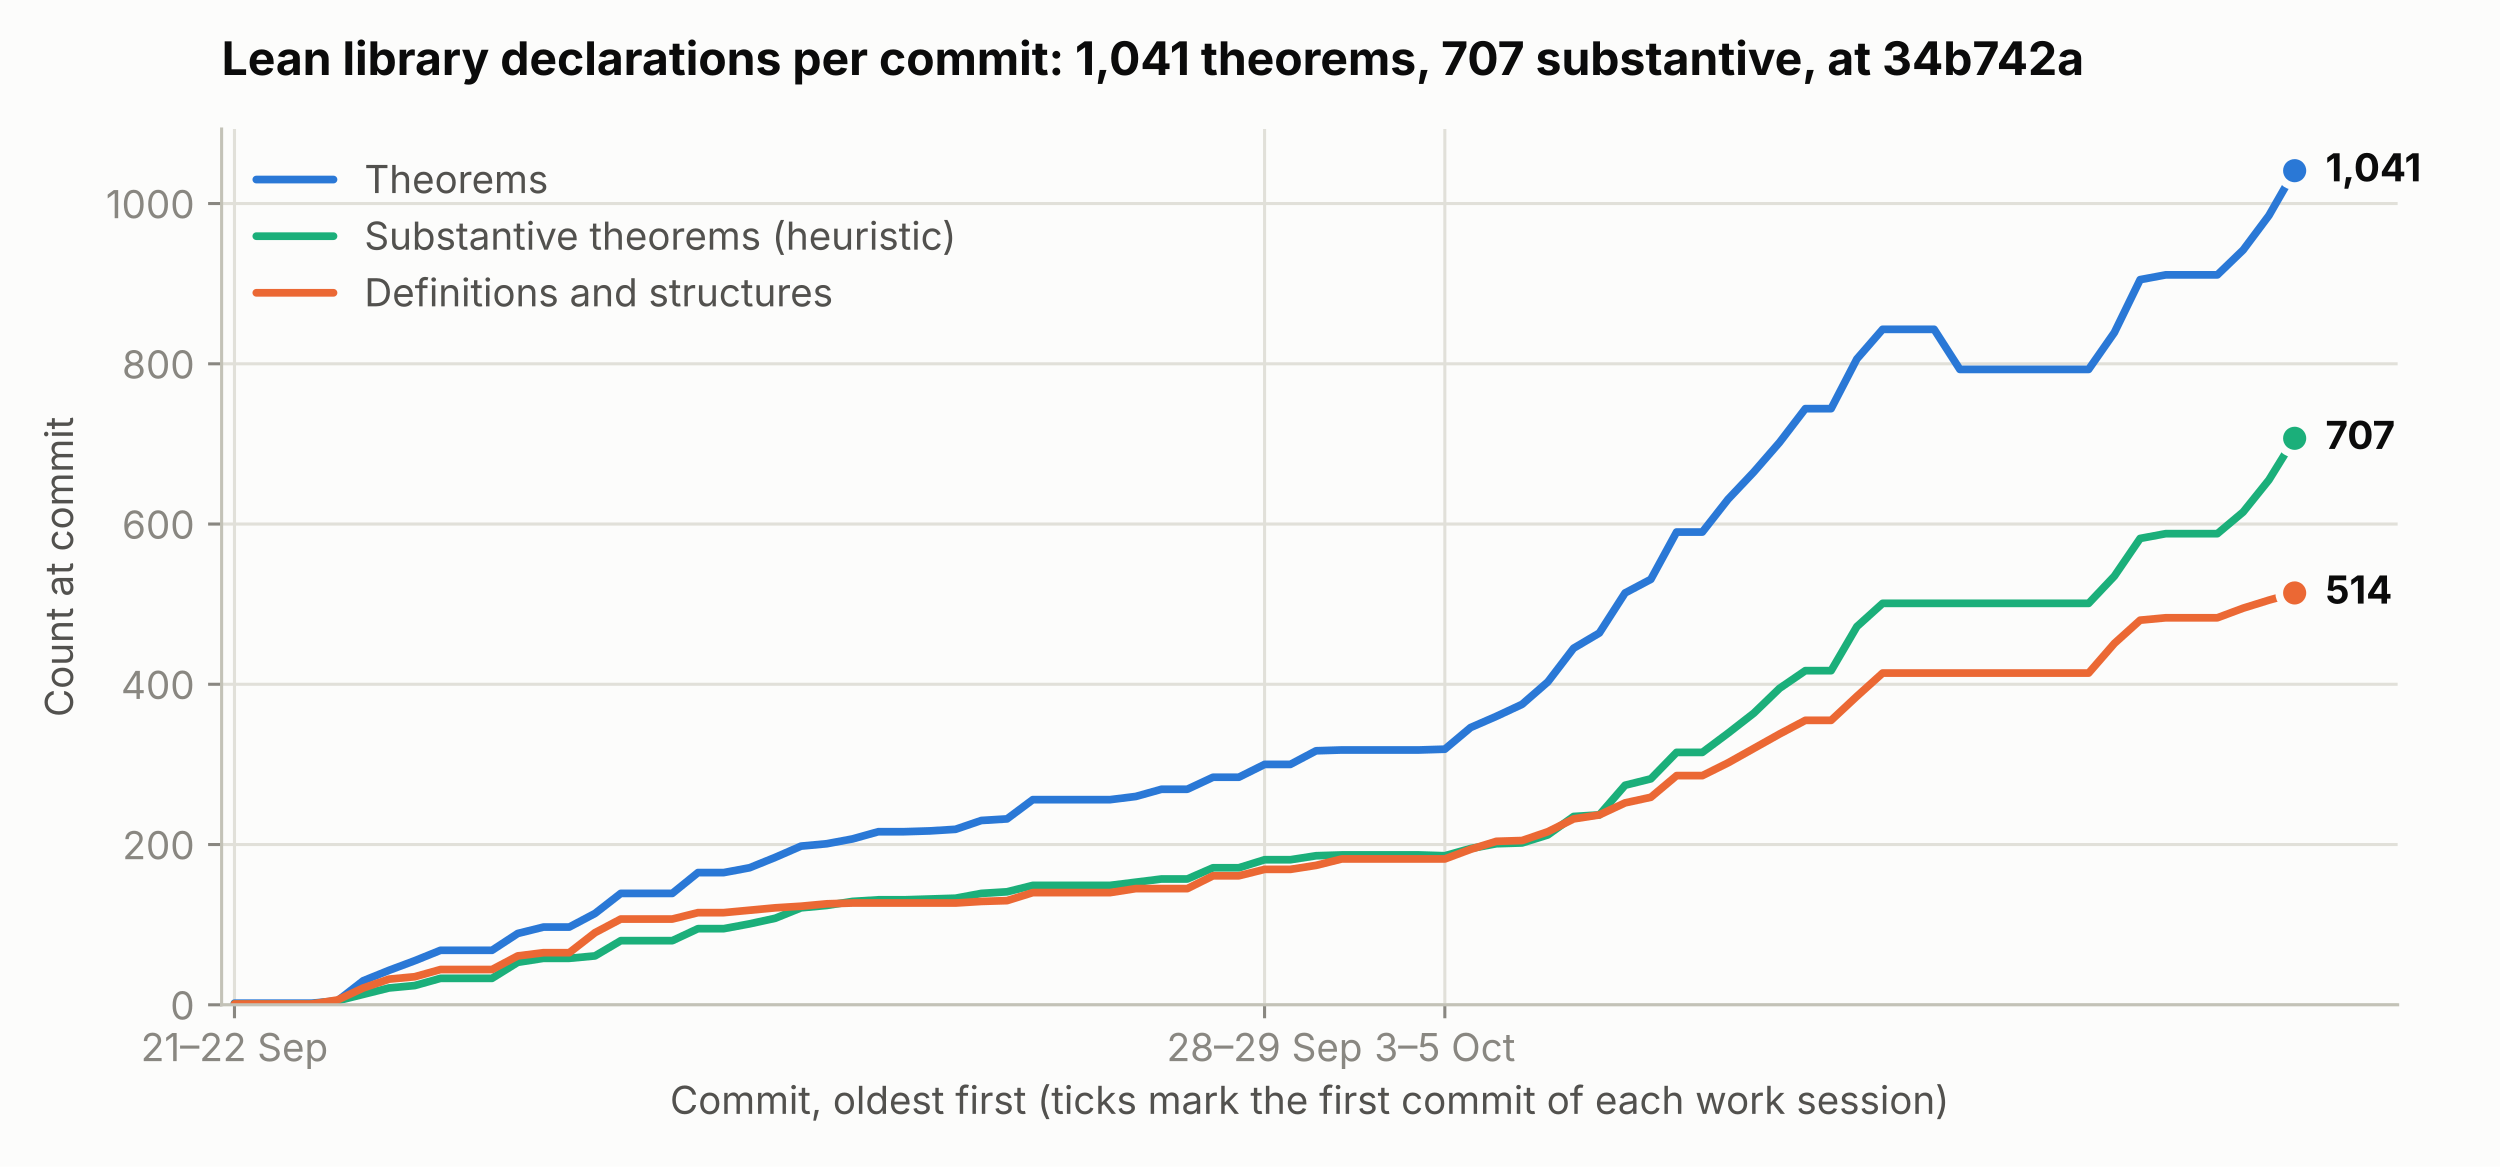
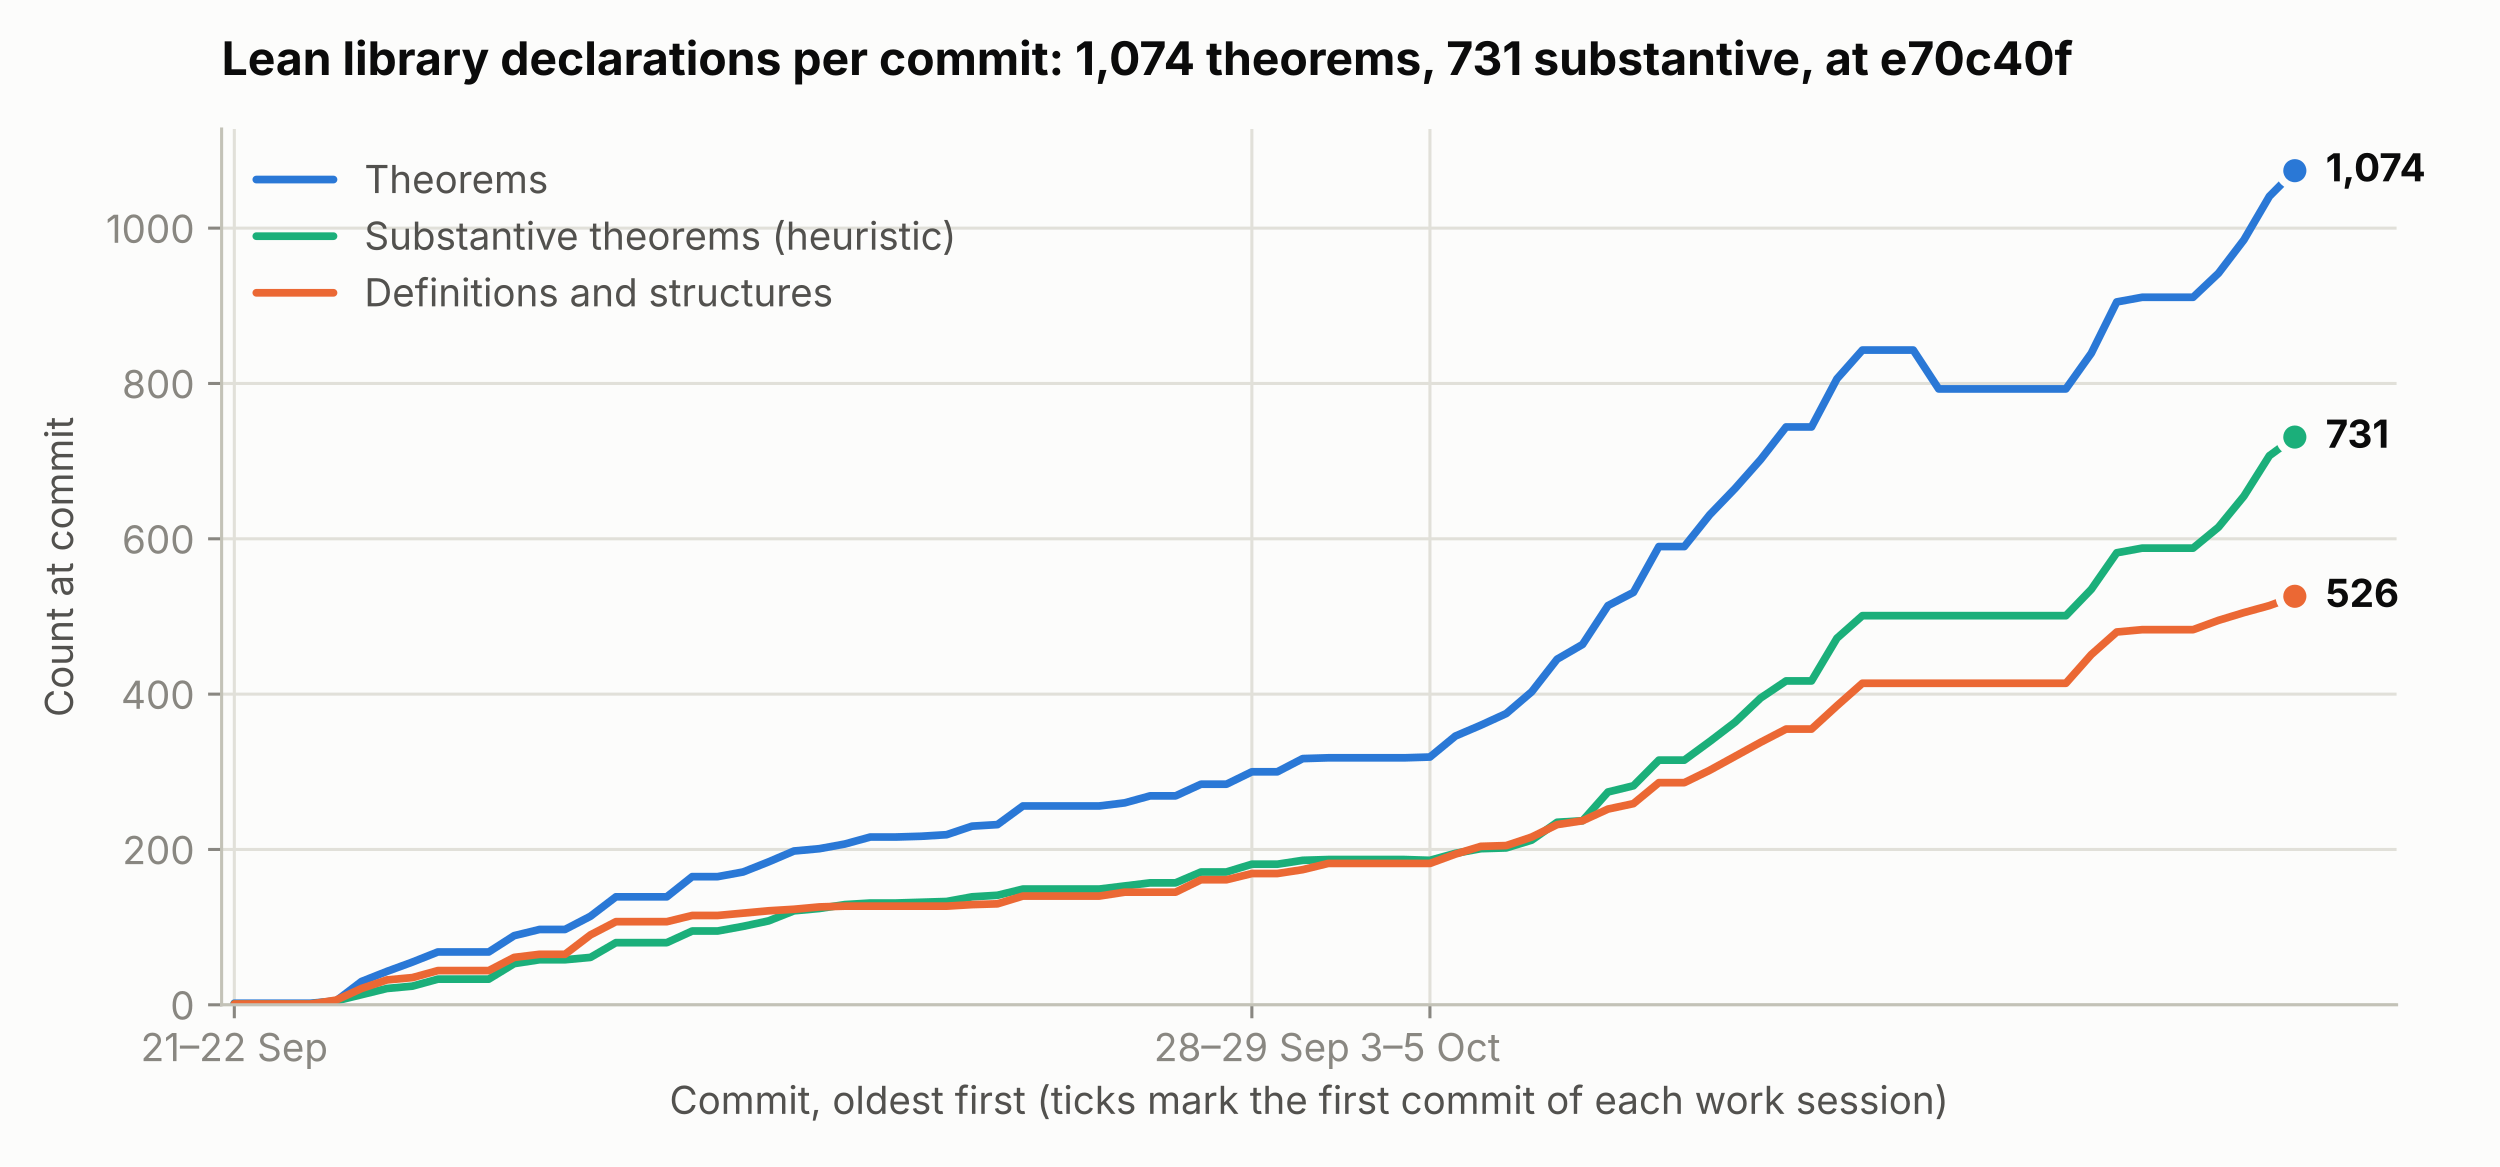
<svg xmlns="http://www.w3.org/2000/svg" xmlns:xlink="http://www.w3.org/1999/xlink" width="648pt" height="302.4pt" viewBox="0 0 648 302.4" version="1.1">
  <defs>
    <style type="text/css">*{stroke-linejoin: round; stroke-linecap: butt}</style>
  </defs>
  <g id="figure_1">
    <g id="patch_1">
      <path d="M 0 302.4 L 648 302.4 L 648 0 L 0 0 z " style="fill: #fcfcfb" />
    </g>
    <g id="axes_1">
      <g id="patch_2">
-         <path d="M 57.44 260.44 L 621.473 260.44 L 621.473 33.44 L 57.44 33.44 z " style="fill: #fcfcfb" />
+         <path d="M 57.44 260.44 L 621.195 260.44 L 621.195 33.44 L 57.44 33.44 z " style="fill: #fcfcfb" />
      </g>
      <g id="matplotlib.axis_1">
        <g id="xtick_1">
          <g id="line2d_1">
-             <path d="M 60.777 260.44 L 60.777 33.44 " clip-path="url(#p763b50c7d1)" style="fill: none; stroke: #e1e0d9; stroke-width: 0.8; stroke-linecap: square" />
+             <path d="M 60.737 260.44 L 60.737 33.44 " clip-path="url(#p46f8d5b8c6)" style="fill: none; stroke: #e1e0d9; stroke-width: 0.8; stroke-linecap: square" />
          </g>
          <g id="line2d_2">
            <defs>
              <path id="m02e6627c96" d="M 0 0 L 0 3.5 " style="stroke: #898781; stroke-width: 0.8" />
            </defs>
            <g>
-               <use xlink:href="#m02e6627c96" x="60.777" y="260.44" style="fill: #898781; stroke: #898781; stroke-width: 0.8" />
+               <use xlink:href="#m02e6627c96" x="60.737" y="260.44" style="fill: #898781; stroke: #898781; stroke-width: 0.8" />
            </g>
          </g>
          <g id="text_1">
-             <text style="font-size: 10px; font-family: 'Inter', 'Helvetica Neue', 'Arial', 'DejaVu Sans', sans-serif; text-anchor: middle; fill: #898781" x="60.777" y="275.038" transform="rotate(-0 60.77747 275.0384)">21–22 Sep</text>
+             <text style="font-size: 10px; font-family: 'Inter', 'Helvetica Neue', 'Arial', 'DejaVu Sans', sans-serif; text-anchor: middle; fill: #898781" x="60.737" y="275.038" transform="rotate(-0 60.73681 275.0384)">21–22 Sep</text>
          </g>
        </g>
        <g id="xtick_2">
          <g id="line2d_3">
-             <path d="M 327.775 260.44 L 327.775 33.44 " clip-path="url(#p763b50c7d1)" style="fill: none; stroke: #e1e0d9; stroke-width: 0.8; stroke-linecap: square" />
+             <path d="M 324.482 260.44 L 324.482 33.44 " clip-path="url(#p46f8d5b8c6)" style="fill: none; stroke: #e1e0d9; stroke-width: 0.8; stroke-linecap: square" />
          </g>
          <g id="line2d_4">
            <g>
-               <use xlink:href="#m02e6627c96" x="327.775" y="260.44" style="fill: #898781; stroke: #898781; stroke-width: 0.8" />
+               <use xlink:href="#m02e6627c96" x="324.482" y="260.44" style="fill: #898781; stroke: #898781; stroke-width: 0.8" />
            </g>
          </g>
          <g id="text_2">
-             <text style="font-size: 10px; font-family: 'Inter', 'Helvetica Neue', 'Arial', 'DejaVu Sans', sans-serif; text-anchor: middle; fill: #898781" x="327.775" y="275.038" transform="rotate(-0 327.7752 275.0384)">28–29 Sep</text>
+             <text style="font-size: 10px; font-family: 'Inter', 'Helvetica Neue', 'Arial', 'DejaVu Sans', sans-serif; text-anchor: middle; fill: #898781" x="324.482" y="275.038" transform="rotate(-0 324.4817 275.0384)">28–29 Sep</text>
          </g>
        </g>
        <g id="xtick_3">
          <g id="line2d_5">
-             <path d="M 374.5 260.44 L 374.5 33.44 " clip-path="url(#p763b50c7d1)" style="fill: none; stroke: #e1e0d9; stroke-width: 0.8; stroke-linecap: square" />
+             <path d="M 370.637 260.44 L 370.637 33.44 " clip-path="url(#p46f8d5b8c6)" style="fill: none; stroke: #e1e0d9; stroke-width: 0.8; stroke-linecap: square" />
          </g>
          <g id="line2d_6">
            <g>
-               <use xlink:href="#m02e6627c96" x="374.5" y="260.44" style="fill: #898781; stroke: #898781; stroke-width: 0.8" />
+               <use xlink:href="#m02e6627c96" x="370.637" y="260.44" style="fill: #898781; stroke: #898781; stroke-width: 0.8" />
            </g>
          </g>
          <g id="text_3">
-             <text style="font-size: 10px; font-family: 'Inter', 'Helvetica Neue', 'Arial', 'DejaVu Sans', sans-serif; text-anchor: middle; fill: #898781" x="374.5" y="275.038" transform="rotate(-0 374.4998 275.0384)">3–5 Oct</text>
+             <text style="font-size: 10px; font-family: 'Inter', 'Helvetica Neue', 'Arial', 'DejaVu Sans', sans-serif; text-anchor: middle; fill: #898781" x="370.637" y="275.038" transform="rotate(-0 370.6371 275.0384)">3–5 Oct</text>
          </g>
        </g>
        <g id="text_4">
-           <text style="font-size: 10px; font-family: 'Inter', 'Helvetica Neue', 'Arial', 'DejaVu Sans', sans-serif; text-anchor: middle; fill: #52514e" x="339.456" y="288.717" transform="rotate(-0 339.4564 288.7166)">Commit, oldest first (ticks mark the first commit of each work session)</text>
+           <text style="font-size: 10px; font-family: 'Inter', 'Helvetica Neue', 'Arial', 'DejaVu Sans', sans-serif; text-anchor: middle; fill: #52514e" x="339.317" y="288.717" transform="rotate(-0 339.3174 288.7166)">Commit, oldest first (ticks mark the first commit of each work session)</text>
        </g>
      </g>
      <g id="matplotlib.axis_2">
        <g id="ytick_1">
          <g id="line2d_7">
-             <path d="M 57.44 260.44 L 621.473 260.44 " clip-path="url(#p763b50c7d1)" style="fill: none; stroke: #e1e0d9; stroke-width: 0.8; stroke-linecap: square" />
+             <path d="M 57.44 260.44 L 621.195 260.44 " clip-path="url(#p46f8d5b8c6)" style="fill: none; stroke: #e1e0d9; stroke-width: 0.8; stroke-linecap: square" />
          </g>
          <g id="line2d_8">
            <defs>
              <path id="mba09e6026b" d="M 0 0 L -3.5 0 " style="stroke: #898781; stroke-width: 0.8" />
            </defs>
            <g>
              <use xlink:href="#mba09e6026b" x="57.44" y="260.44" style="fill: #898781; stroke: #898781; stroke-width: 0.8" />
            </g>
          </g>
          <g id="text_5">
            <text style="font-size: 10px; font-family: 'Inter', 'Helvetica Neue', 'Arial', 'DejaVu Sans', sans-serif; text-anchor: end; fill: #898781" x="50.44" y="264.239" transform="rotate(-0 50.44 264.2392)">0</text>
          </g>
        </g>
        <g id="ytick_2">
          <g id="line2d_9">
-             <path d="M 57.44 218.903 L 621.473 218.903 " clip-path="url(#p763b50c7d1)" style="fill: none; stroke: #e1e0d9; stroke-width: 0.8; stroke-linecap: square" />
+             <path d="M 57.44 220.179 L 621.195 220.179 " clip-path="url(#p46f8d5b8c6)" style="fill: none; stroke: #e1e0d9; stroke-width: 0.8; stroke-linecap: square" />
          </g>
          <g id="line2d_10">
            <g>
-               <use xlink:href="#mba09e6026b" x="57.44" y="218.903" style="fill: #898781; stroke: #898781; stroke-width: 0.8" />
+               <use xlink:href="#mba09e6026b" x="57.44" y="220.179" style="fill: #898781; stroke: #898781; stroke-width: 0.8" />
            </g>
          </g>
          <g id="text_6">
-             <text style="font-size: 10px; font-family: 'Inter', 'Helvetica Neue', 'Arial', 'DejaVu Sans', sans-serif; text-anchor: end; fill: #898781" x="50.44" y="222.702" transform="rotate(-0 50.44 222.7022)">200</text>
+             <text style="font-size: 10px; font-family: 'Inter', 'Helvetica Neue', 'Arial', 'DejaVu Sans', sans-serif; text-anchor: end; fill: #898781" x="50.44" y="223.978" transform="rotate(-0 50.44 223.9785)">200</text>
          </g>
        </g>
        <g id="ytick_3">
          <g id="line2d_11">
-             <path d="M 57.44 177.366 L 621.473 177.366 " clip-path="url(#p763b50c7d1)" style="fill: none; stroke: #e1e0d9; stroke-width: 0.8; stroke-linecap: square" />
+             <path d="M 57.44 179.919 L 621.195 179.919 " clip-path="url(#p46f8d5b8c6)" style="fill: none; stroke: #e1e0d9; stroke-width: 0.8; stroke-linecap: square" />
          </g>
          <g id="line2d_12">
            <g>
-               <use xlink:href="#mba09e6026b" x="57.44" y="177.366" style="fill: #898781; stroke: #898781; stroke-width: 0.8" />
+               <use xlink:href="#mba09e6026b" x="57.44" y="179.919" style="fill: #898781; stroke: #898781; stroke-width: 0.8" />
            </g>
          </g>
          <g id="text_7">
-             <text style="font-size: 10px; font-family: 'Inter', 'Helvetica Neue', 'Arial', 'DejaVu Sans', sans-serif; text-anchor: end; fill: #898781" x="50.44" y="181.165" transform="rotate(-0 50.44 181.1651)">400</text>
+             <text style="font-size: 10px; font-family: 'Inter', 'Helvetica Neue', 'Arial', 'DejaVu Sans', sans-serif; text-anchor: end; fill: #898781" x="50.44" y="183.718" transform="rotate(-0 50.44 183.7178)">400</text>
          </g>
        </g>
        <g id="ytick_4">
          <g id="line2d_13">
-             <path d="M 57.44 135.829 L 621.473 135.829 " clip-path="url(#p763b50c7d1)" style="fill: none; stroke: #e1e0d9; stroke-width: 0.8; stroke-linecap: square" />
+             <path d="M 57.44 139.658 L 621.195 139.658 " clip-path="url(#p46f8d5b8c6)" style="fill: none; stroke: #e1e0d9; stroke-width: 0.8; stroke-linecap: square" />
          </g>
          <g id="line2d_14">
            <g>
-               <use xlink:href="#mba09e6026b" x="57.44" y="135.829" style="fill: #898781; stroke: #898781; stroke-width: 0.8" />
+               <use xlink:href="#mba09e6026b" x="57.44" y="139.658" style="fill: #898781; stroke: #898781; stroke-width: 0.8" />
            </g>
          </g>
          <g id="text_8">
-             <text style="font-size: 10px; font-family: 'Inter', 'Helvetica Neue', 'Arial', 'DejaVu Sans', sans-serif; text-anchor: end; fill: #898781" x="50.44" y="139.628" transform="rotate(-0 50.44 139.6281)">600</text>
+             <text style="font-size: 10px; font-family: 'Inter', 'Helvetica Neue', 'Arial', 'DejaVu Sans', sans-serif; text-anchor: end; fill: #898781" x="50.44" y="143.457" transform="rotate(-0 50.44 143.4571)">600</text>
          </g>
        </g>
        <g id="ytick_5">
          <g id="line2d_15">
-             <path d="M 57.44 94.292 L 621.473 94.292 " clip-path="url(#p763b50c7d1)" style="fill: none; stroke: #e1e0d9; stroke-width: 0.8; stroke-linecap: square" />
+             <path d="M 57.44 99.397 L 621.195 99.397 " clip-path="url(#p46f8d5b8c6)" style="fill: none; stroke: #e1e0d9; stroke-width: 0.8; stroke-linecap: square" />
          </g>
          <g id="line2d_16">
            <g>
-               <use xlink:href="#mba09e6026b" x="57.44" y="94.292" style="fill: #898781; stroke: #898781; stroke-width: 0.8" />
+               <use xlink:href="#mba09e6026b" x="57.44" y="99.397" style="fill: #898781; stroke: #898781; stroke-width: 0.8" />
            </g>
          </g>
          <g id="text_9">
-             <text style="font-size: 10px; font-family: 'Inter', 'Helvetica Neue', 'Arial', 'DejaVu Sans', sans-serif; text-anchor: end; fill: #898781" x="50.44" y="98.091" transform="rotate(-0 50.44 98.091)">800</text>
+             <text style="font-size: 10px; font-family: 'Inter', 'Helvetica Neue', 'Arial', 'DejaVu Sans', sans-serif; text-anchor: end; fill: #898781" x="50.44" y="103.196" transform="rotate(-0 50.44 103.1963)">800</text>
          </g>
        </g>
        <g id="ytick_6">
          <g id="line2d_17">
-             <path d="M 57.44 52.755 L 621.473 52.755 " clip-path="url(#p763b50c7d1)" style="fill: none; stroke: #e1e0d9; stroke-width: 0.8; stroke-linecap: square" />
+             <path d="M 57.44 59.136 L 621.195 59.136 " clip-path="url(#p46f8d5b8c6)" style="fill: none; stroke: #e1e0d9; stroke-width: 0.8; stroke-linecap: square" />
          </g>
          <g id="line2d_18">
            <g>
-               <use xlink:href="#mba09e6026b" x="57.44" y="52.755" style="fill: #898781; stroke: #898781; stroke-width: 0.8" />
+               <use xlink:href="#mba09e6026b" x="57.44" y="59.136" style="fill: #898781; stroke: #898781; stroke-width: 0.8" />
            </g>
          </g>
          <g id="text_10">
-             <text style="font-size: 10px; font-family: 'Inter', 'Helvetica Neue', 'Arial', 'DejaVu Sans', sans-serif; text-anchor: end; fill: #898781" x="50.44" y="56.554" transform="rotate(-0 50.44 56.55395)">1000</text>
+             <text style="font-size: 10px; font-family: 'Inter', 'Helvetica Neue', 'Arial', 'DejaVu Sans', sans-serif; text-anchor: end; fill: #898781" x="50.44" y="62.936" transform="rotate(-0 50.44 62.93562)">1000</text>
          </g>
        </g>
        <g id="text_11">
          <text style="font-size: 10px; font-family: 'Inter', 'Helvetica Neue', 'Arial', 'DejaVu Sans', sans-serif; text-anchor: middle; fill: #52514e" x="18.91" y="146.94" transform="rotate(-90 18.91031 146.94)">Count at commit</text>
        </g>
      </g>
      <g id="line2d_19">
-         <path d="M 60.777 260.025 L 67.452 260.025 L 74.127 260.025 L 80.802 260.025 L 87.477 259.402 L 94.152 254.209 L 100.827 251.51 L 107.502 249.017 L 114.177 246.317 L 120.852 246.317 L 127.527 246.317 L 134.202 241.956 L 140.877 240.295 L 147.552 240.295 L 154.227 236.764 L 160.902 231.572 L 167.577 231.572 L 174.252 231.572 L 180.926 226.172 L 187.601 226.172 L 194.276 224.926 L 200.951 222.226 L 207.626 219.318 L 214.301 218.695 L 220.976 217.449 L 227.651 215.58 L 234.326 215.58 L 241.001 215.372 L 247.676 214.957 L 254.351 212.672 L 261.026 212.257 L 267.701 207.273 L 274.376 207.273 L 281.051 207.273 L 287.726 207.273 L 294.401 206.442 L 301.075 204.573 L 307.75 204.573 L 314.425 201.457 L 321.1 201.457 L 327.775 198.134 L 334.45 198.134 L 341.125 194.604 L 347.8 194.396 L 354.475 194.396 L 361.15 194.396 L 367.825 194.396 L 374.5 194.188 L 381.175 188.581 L 387.85 185.673 L 394.525 182.558 L 401.2 176.743 L 407.875 168.02 L 414.55 164.074 L 421.224 153.69 L 427.899 150.159 L 434.574 137.906 L 441.249 137.906 L 447.924 129.391 L 454.599 122.329 L 461.274 114.645 L 467.949 105.922 L 474.624 105.922 L 481.299 93.046 L 487.974 85.361 L 494.649 85.361 L 501.324 85.361 L 507.999 95.746 L 514.674 95.746 L 521.349 95.746 L 528.024 95.746 L 534.699 95.746 L 541.373 95.746 L 548.048 86.192 L 554.723 72.485 L 561.398 71.239 L 568.073 71.239 L 574.748 71.239 L 581.423 64.8 L 588.098 55.87 L 594.773 44.24 " clip-path="url(#p763b50c7d1)" style="fill: none; stroke: #2a78d6; stroke-width: 2; stroke-linecap: round" />
+         <path d="M 60.737 260.037 L 67.33 260.037 L 73.924 260.037 L 80.518 260.037 L 87.111 259.433 L 93.705 254.401 L 100.299 251.784 L 106.892 249.368 L 113.486 246.751 L 120.079 246.751 L 126.673 246.751 L 133.267 242.524 L 139.86 240.914 L 146.454 240.914 L 153.048 237.491 L 159.641 232.459 L 166.235 232.459 L 172.828 232.459 L 179.422 227.225 L 186.016 227.225 L 192.609 226.017 L 199.203 223.4 L 205.797 220.582 L 212.39 219.978 L 218.984 218.77 L 225.577 216.958 L 232.171 216.958 L 238.765 216.757 L 245.358 216.355 L 251.952 214.14 L 258.545 213.738 L 265.139 208.906 L 271.733 208.906 L 278.326 208.906 L 284.92 208.906 L 291.514 208.101 L 298.107 206.289 L 304.701 206.289 L 311.294 203.27 L 317.888 203.27 L 324.482 200.049 L 331.075 200.049 L 337.669 196.627 L 344.263 196.425 L 350.856 196.425 L 357.45 196.425 L 364.043 196.425 L 370.637 196.224 L 377.231 190.789 L 383.824 187.971 L 390.418 184.951 L 397.012 179.315 L 403.605 170.86 L 410.199 167.035 L 416.792 156.97 L 423.386 153.548 L 429.98 141.671 L 436.573 141.671 L 443.167 133.417 L 449.761 126.573 L 456.354 119.125 L 462.948 110.67 L 469.541 110.67 L 476.135 98.189 L 482.729 90.741 L 489.322 90.741 L 495.916 90.741 L 502.51 100.806 L 509.103 100.806 L 515.697 100.806 L 522.29 100.806 L 528.884 100.806 L 535.478 100.806 L 542.071 91.546 L 548.665 78.26 L 555.259 77.052 L 561.852 77.052 L 568.446 77.052 L 575.039 70.812 L 581.633 62.156 L 588.227 50.883 L 594.82 44.24 " clip-path="url(#p46f8d5b8c6)" style="fill: none; stroke: #2a78d6; stroke-width: 2; stroke-linecap: round" />
      </g>
      <g id="line2d_20">
        <defs>
          <path id="m0a6db412ab" d="M 0 4 C 1.061 4 2.078 3.579 2.828 2.828 C 3.579 2.078 4 1.061 4 0 C 4 -1.061 3.579 -2.078 2.828 -2.828 C 2.078 -3.579 1.061 -4 0 -4 C -1.061 -4 -2.078 -3.579 -2.828 -2.828 C -3.579 -2.078 -4 -1.061 -4 0 C -4 1.061 -3.579 2.078 -2.828 2.828 C -2.078 3.579 -1.061 4 0 4 z " style="stroke: #fcfcfb; stroke-width: 2" />
        </defs>
-         <g clip-path="url(#p763b50c7d1)">
-           <use xlink:href="#m0a6db412ab" x="594.773" y="44.24" style="fill: #2a78d6; stroke: #fcfcfb; stroke-width: 2" />
+         <g clip-path="url(#p46f8d5b8c6)">
+           <use xlink:href="#m0a6db412ab" x="594.82" y="44.24" style="fill: #2a78d6; stroke: #fcfcfb; stroke-width: 2" />
        </g>
      </g>
      <g id="line2d_21">
-         <path d="M 60.777 260.232 L 67.452 260.232 L 74.127 260.232 L 80.802 260.232 L 87.477 259.402 L 94.152 257.74 L 100.827 256.079 L 107.502 255.456 L 114.177 253.586 L 120.852 253.586 L 127.527 253.586 L 134.202 249.433 L 140.877 248.394 L 147.552 248.394 L 154.227 247.771 L 160.902 243.825 L 167.577 243.825 L 174.252 243.825 L 180.926 240.71 L 187.601 240.71 L 194.276 239.464 L 200.951 238.01 L 207.626 235.31 L 214.301 234.687 L 220.976 233.649 L 227.651 233.233 L 234.326 233.233 L 241.001 233.026 L 247.676 232.818 L 254.351 231.572 L 261.026 231.156 L 267.701 229.495 L 274.376 229.495 L 281.051 229.495 L 287.726 229.495 L 294.401 228.664 L 301.075 227.833 L 307.75 227.833 L 314.425 224.926 L 321.1 224.926 L 327.775 222.849 L 334.45 222.849 L 341.125 221.811 L 347.8 221.603 L 354.475 221.603 L 361.15 221.603 L 367.825 221.603 L 374.5 221.811 L 381.175 219.941 L 387.85 218.695 L 394.525 218.488 L 401.2 216.411 L 407.875 211.634 L 414.55 211.219 L 421.224 203.534 L 427.899 201.873 L 434.574 195.019 L 441.249 195.019 L 447.924 190.035 L 454.599 184.843 L 461.274 178.404 L 467.949 173.835 L 474.624 173.835 L 481.299 162.413 L 487.974 156.39 L 494.649 156.39 L 501.324 156.39 L 507.999 156.39 L 514.674 156.39 L 521.349 156.39 L 528.024 156.39 L 534.699 156.39 L 541.373 156.39 L 548.048 149.328 L 554.723 139.567 L 561.398 138.321 L 568.073 138.321 L 574.748 138.321 L 581.423 132.714 L 588.098 124.406 L 594.773 113.607 " clip-path="url(#p763b50c7d1)" style="fill: none; stroke: #1baf7a; stroke-width: 2; stroke-linecap: round" />
+         <path d="M 60.737 260.239 L 67.33 260.239 L 73.924 260.239 L 80.518 260.239 L 87.111 259.433 L 93.705 257.823 L 100.299 256.213 L 106.892 255.609 L 113.486 253.797 L 120.079 253.797 L 126.673 253.797 L 133.267 249.771 L 139.86 248.764 L 146.454 248.764 L 153.048 248.16 L 159.641 244.336 L 166.235 244.336 L 172.828 244.336 L 179.422 241.316 L 186.016 241.316 L 192.609 240.108 L 199.203 238.699 L 205.797 236.082 L 212.39 235.478 L 218.984 234.472 L 225.577 234.069 L 232.171 234.069 L 238.765 233.868 L 245.358 233.667 L 251.952 232.459 L 258.545 232.056 L 265.139 230.446 L 271.733 230.446 L 278.326 230.446 L 284.92 230.446 L 291.514 229.641 L 298.107 228.835 L 304.701 228.835 L 311.294 226.017 L 317.888 226.017 L 324.482 224.004 L 331.075 224.004 L 337.669 222.998 L 344.263 222.796 L 350.856 222.796 L 357.45 222.796 L 364.043 222.796 L 370.637 222.998 L 377.231 221.186 L 383.824 219.978 L 390.418 219.777 L 397.012 217.764 L 403.605 213.134 L 410.199 212.731 L 416.792 205.283 L 423.386 203.672 L 429.98 197.029 L 436.573 197.029 L 443.167 192.198 L 449.761 187.165 L 456.354 180.925 L 462.948 176.496 L 469.541 176.496 L 476.135 165.425 L 482.729 159.587 L 489.322 159.587 L 495.916 159.587 L 502.51 159.587 L 509.103 159.587 L 515.697 159.587 L 522.29 159.587 L 528.884 159.587 L 535.478 159.587 L 542.071 152.743 L 548.665 143.281 L 555.259 142.073 L 561.852 142.073 L 568.446 142.073 L 575.039 136.638 L 581.633 128.586 L 588.227 118.118 L 594.82 113.287 " clip-path="url(#p46f8d5b8c6)" style="fill: none; stroke: #1baf7a; stroke-width: 2; stroke-linecap: round" />
      </g>
      <g id="line2d_22">
        <defs>
          <path id="m3a7581996c" d="M 0 4 C 1.061 4 2.078 3.579 2.828 2.828 C 3.579 2.078 4 1.061 4 0 C 4 -1.061 3.579 -2.078 2.828 -2.828 C 2.078 -3.579 1.061 -4 0 -4 C -1.061 -4 -2.078 -3.579 -2.828 -2.828 C -3.579 -2.078 -4 -1.061 -4 0 C -4 1.061 -3.579 2.078 -2.828 2.828 C -2.078 3.579 -1.061 4 0 4 z " style="stroke: #fcfcfb; stroke-width: 2" />
        </defs>
-         <g clip-path="url(#p763b50c7d1)">
-           <use xlink:href="#m3a7581996c" x="594.773" y="113.607" style="fill: #1baf7a; stroke: #fcfcfb; stroke-width: 2" />
+         <g clip-path="url(#p46f8d5b8c6)">
+           <use xlink:href="#m3a7581996c" x="594.82" y="113.287" style="fill: #1baf7a; stroke: #fcfcfb; stroke-width: 2" />
        </g>
      </g>
      <g id="line2d_23">
-         <path d="M 60.777 260.232 L 67.452 260.232 L 74.127 260.232 L 80.802 260.232 L 87.477 259.194 L 94.152 256.079 L 100.827 253.794 L 107.502 253.171 L 114.177 251.302 L 120.852 251.302 L 127.527 251.302 L 134.202 247.771 L 140.877 246.94 L 147.552 246.94 L 154.227 241.748 L 160.902 238.218 L 167.577 238.218 L 174.252 238.218 L 180.926 236.556 L 187.601 236.556 L 194.276 235.933 L 200.951 235.31 L 207.626 234.895 L 214.301 234.272 L 220.976 234.064 L 227.651 234.064 L 234.326 234.064 L 241.001 234.064 L 247.676 234.064 L 254.351 233.649 L 261.026 233.441 L 267.701 231.364 L 274.376 231.364 L 281.051 231.364 L 287.726 231.364 L 294.401 230.326 L 301.075 230.326 L 307.75 230.326 L 314.425 227.003 L 321.1 227.003 L 327.775 225.341 L 334.45 225.341 L 341.125 224.303 L 347.8 222.641 L 354.475 222.641 L 361.15 222.641 L 367.825 222.641 L 374.5 222.641 L 381.175 220.149 L 387.85 218.072 L 394.525 217.865 L 401.2 215.58 L 407.875 212.257 L 414.55 211.219 L 421.224 208.103 L 427.899 206.65 L 434.574 201.042 L 441.249 201.042 L 447.924 197.719 L 454.599 193.981 L 461.274 190.242 L 467.949 186.712 L 474.624 186.712 L 481.299 180.481 L 487.974 174.458 L 494.649 174.458 L 501.324 174.458 L 507.999 174.458 L 514.674 174.458 L 521.349 174.458 L 528.024 174.458 L 534.699 174.458 L 541.373 174.458 L 548.048 166.774 L 554.723 160.751 L 561.398 160.128 L 568.073 160.128 L 574.748 160.128 L 581.423 157.636 L 588.098 155.559 L 594.773 153.69 " clip-path="url(#p763b50c7d1)" style="fill: none; stroke: #eb6834; stroke-width: 2; stroke-linecap: round" />
+         <path d="M 60.737 260.239 L 67.33 260.239 L 73.924 260.239 L 80.518 260.239 L 87.111 259.232 L 93.705 256.213 L 100.299 253.998 L 106.892 253.394 L 113.486 251.583 L 120.079 251.583 L 126.673 251.583 L 133.267 248.16 L 139.86 247.355 L 146.454 247.355 L 153.048 242.323 L 159.641 238.901 L 166.235 238.901 L 172.828 238.901 L 179.422 237.29 L 186.016 237.29 L 192.609 236.686 L 199.203 236.082 L 205.797 235.68 L 212.39 235.076 L 218.984 234.874 L 225.577 234.874 L 232.171 234.874 L 238.765 234.874 L 245.358 234.874 L 251.952 234.472 L 258.545 234.271 L 265.139 232.257 L 271.733 232.257 L 278.326 232.257 L 284.92 232.257 L 291.514 231.251 L 298.107 231.251 L 304.701 231.251 L 311.294 228.03 L 317.888 228.03 L 324.482 226.42 L 331.075 226.42 L 337.669 225.413 L 344.263 223.803 L 350.856 223.803 L 357.45 223.803 L 364.043 223.803 L 370.637 223.803 L 377.231 221.387 L 383.824 219.374 L 390.418 219.173 L 397.012 216.958 L 403.605 213.738 L 410.199 212.731 L 416.792 209.711 L 423.386 208.302 L 429.98 202.867 L 436.573 202.867 L 443.167 199.646 L 449.761 196.023 L 456.354 192.399 L 462.948 188.977 L 469.541 188.977 L 476.135 182.938 L 482.729 177.1 L 489.322 177.1 L 495.916 177.1 L 502.51 177.1 L 509.103 177.1 L 515.697 177.1 L 522.29 177.1 L 528.884 177.1 L 535.478 177.1 L 542.071 169.652 L 548.665 163.814 L 555.259 163.21 L 561.852 163.21 L 568.446 163.21 L 575.039 160.795 L 581.633 158.782 L 588.227 156.97 L 594.82 154.554 " clip-path="url(#p46f8d5b8c6)" style="fill: none; stroke: #eb6834; stroke-width: 2; stroke-linecap: round" />
      </g>
      <g id="line2d_24">
        <defs>
          <path id="mdf5fe9879e" d="M 0 4 C 1.061 4 2.078 3.579 2.828 2.828 C 3.579 2.078 4 1.061 4 0 C 4 -1.061 3.579 -2.078 2.828 -2.828 C 2.078 -3.579 1.061 -4 0 -4 C -1.061 -4 -2.078 -3.579 -2.828 -2.828 C -3.579 -2.078 -4 -1.061 -4 0 C -4 1.061 -3.579 2.078 -2.828 2.828 C -2.078 3.579 -1.061 4 0 4 z " style="stroke: #fcfcfb; stroke-width: 2" />
        </defs>
-         <g clip-path="url(#p763b50c7d1)">
-           <use xlink:href="#mdf5fe9879e" x="594.773" y="153.69" style="fill: #eb6834; stroke: #fcfcfb; stroke-width: 2" />
+         <g clip-path="url(#p46f8d5b8c6)">
+           <use xlink:href="#mdf5fe9879e" x="594.82" y="154.554" style="fill: #eb6834; stroke: #fcfcfb; stroke-width: 2" />
        </g>
      </g>
      <g id="patch_3">
        <path d="M 57.44 260.44 L 57.44 33.44 " style="fill: none; stroke: #c3c2b7; stroke-width: 0.8; stroke-linejoin: miter; stroke-linecap: square" />
      </g>
      <g id="patch_4">
-         <path d="M 57.44 260.44 L 621.473 260.44 " style="fill: none; stroke: #c3c2b7; stroke-width: 0.8; stroke-linejoin: miter; stroke-linecap: square" />
+         <path d="M 57.44 260.44 L 621.195 260.44 " style="fill: none; stroke: #c3c2b7; stroke-width: 0.8; stroke-linejoin: miter; stroke-linecap: square" />
      </g>
      <g id="text_12">
-         <text style="font-weight: 700; font-size: 10px; font-family: 'Inter', 'Helvetica Neue', 'Arial', 'DejaVu Sans', sans-serif; text-anchor: start; fill: #0b0b0b" x="602.773" y="46.999" transform="rotate(-0 602.773 46.99901)">1,041</text>
+         <text style="font-weight: 700; font-size: 10px; font-family: 'Inter', 'Helvetica Neue', 'Arial', 'DejaVu Sans', sans-serif; text-anchor: start; fill: #0b0b0b" x="602.82" y="46.999" transform="rotate(-0 602.8202 46.99931)">1,074</text>
      </g>
      <g id="text_13">
-         <text style="font-weight: 700; font-size: 10px; font-family: 'Inter', 'Helvetica Neue', 'Arial', 'DejaVu Sans', sans-serif; text-anchor: start; fill: #0b0b0b" x="602.773" y="116.366" transform="rotate(-0 602.773 116.3659)">707</text>
+         <text style="font-weight: 700; font-size: 10px; font-family: 'Inter', 'Helvetica Neue', 'Arial', 'DejaVu Sans', sans-serif; text-anchor: start; fill: #0b0b0b" x="602.82" y="116.046" transform="rotate(-0 602.8202 116.0464)">731</text>
      </g>
      <g id="text_14">
-         <text style="font-weight: 700; font-size: 10px; font-family: 'Inter', 'Helvetica Neue', 'Arial', 'DejaVu Sans', sans-serif; text-anchor: start; fill: #0b0b0b" x="602.773" y="156.449" transform="rotate(-0 602.773 156.4491)">514</text>
+         <text style="font-weight: 700; font-size: 10px; font-family: 'Inter', 'Helvetica Neue', 'Arial', 'DejaVu Sans', sans-serif; text-anchor: start; fill: #0b0b0b" x="602.82" y="157.314" transform="rotate(-0 602.8202 157.3137)">526</text>
      </g>
      <g id="text_15">
-         <text style="font-weight: 700; font-size: 12px; font-family: 'Inter', 'Helvetica Neue', 'Arial', 'DejaVu Sans', sans-serif; text-anchor: start; fill: #0b0b0b" x="57.44" y="19.44" transform="rotate(-0 57.44 19.44)">Lean library declarations per commit: 1,041 theorems, 707 substantive, at 34b742a</text>
+         <text style="font-weight: 700; font-size: 12px; font-family: 'Inter', 'Helvetica Neue', 'Arial', 'DejaVu Sans', sans-serif; text-anchor: start; fill: #0b0b0b" x="57.44" y="19.44" transform="rotate(-0 57.44 19.44)">Lean library declarations per commit: 1,074 theorems, 731 substantive, at e70c40f</text>
      </g>
      <g id="legend_1">
        <g id="line2d_25">
          <path d="M 66.44 46.538 L 76.44 46.538 L 86.44 46.538 " style="fill: none; stroke: #2a78d6; stroke-width: 2; stroke-linecap: round" />
        </g>
        <g id="text_16">
          <text style="font-size: 10px; font-family: 'Inter', 'Helvetica Neue', 'Arial', 'DejaVu Sans', sans-serif; text-anchor: start; fill: #52514e" x="94.44" y="50.038" transform="rotate(-0 94.44 50.03844)">Theorems</text>
        </g>
        <g id="line2d_26">
          <path d="M 66.44 61.217 L 76.44 61.217 L 86.44 61.217 " style="fill: none; stroke: #1baf7a; stroke-width: 2; stroke-linecap: round" />
        </g>
        <g id="text_17">
          <text style="font-size: 10px; font-family: 'Inter', 'Helvetica Neue', 'Arial', 'DejaVu Sans', sans-serif; text-anchor: start; fill: #52514e" x="94.44" y="64.717" transform="rotate(-0 94.44 64.71656)">Substantive theorems (heuristic)</text>
        </g>
        <g id="line2d_27">
          <path d="M 66.44 75.895 L 76.44 75.895 L 86.44 75.895 " style="fill: none; stroke: #eb6834; stroke-width: 2; stroke-linecap: round" />
        </g>
        <g id="text_18">
          <text style="font-size: 10px; font-family: 'Inter', 'Helvetica Neue', 'Arial', 'DejaVu Sans', sans-serif; text-anchor: start; fill: #52514e" x="94.44" y="79.395" transform="rotate(-0 94.44 79.39469)">Definitions and structures</text>
        </g>
      </g>
    </g>
  </g>
  <defs>
-     <clipPath id="p763b50c7d1">
-       <rect x="57.44" y="33.44" width="564.033" height="227" />
+     <clipPath id="p46f8d5b8c6">
+       <rect x="57.44" y="33.44" width="563.755" height="227" />
    </clipPath>
  </defs>
</svg>
